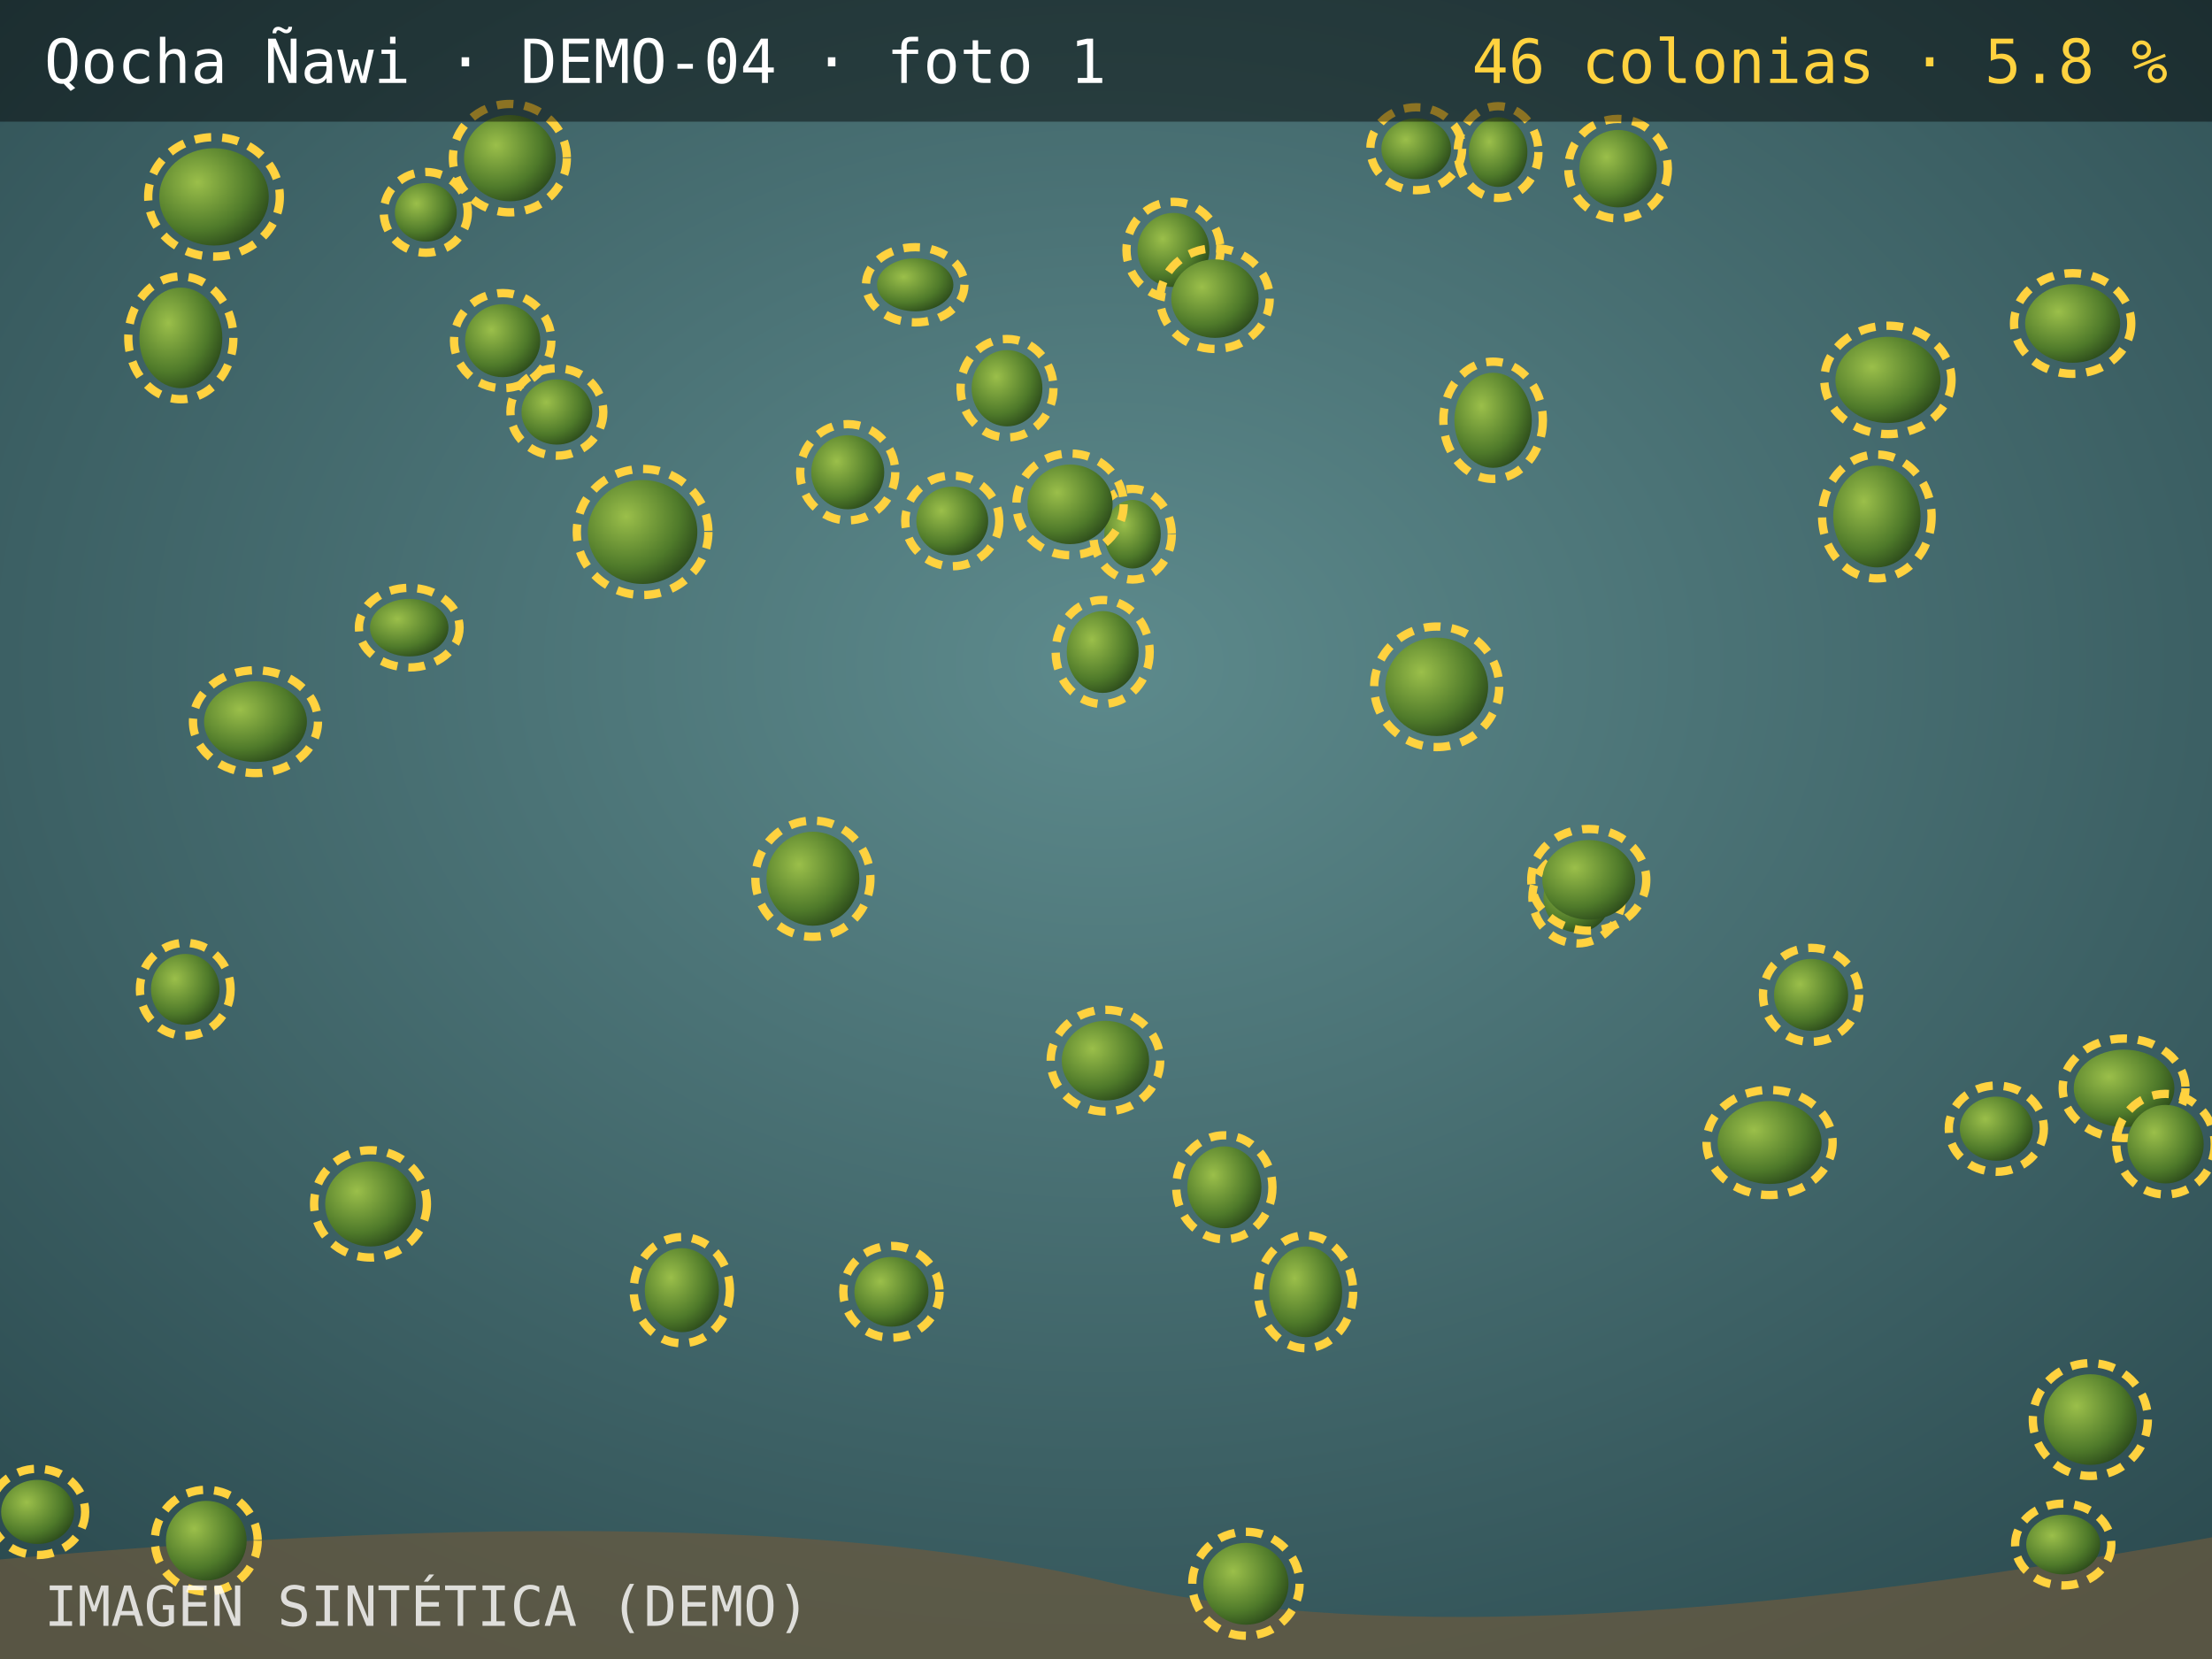
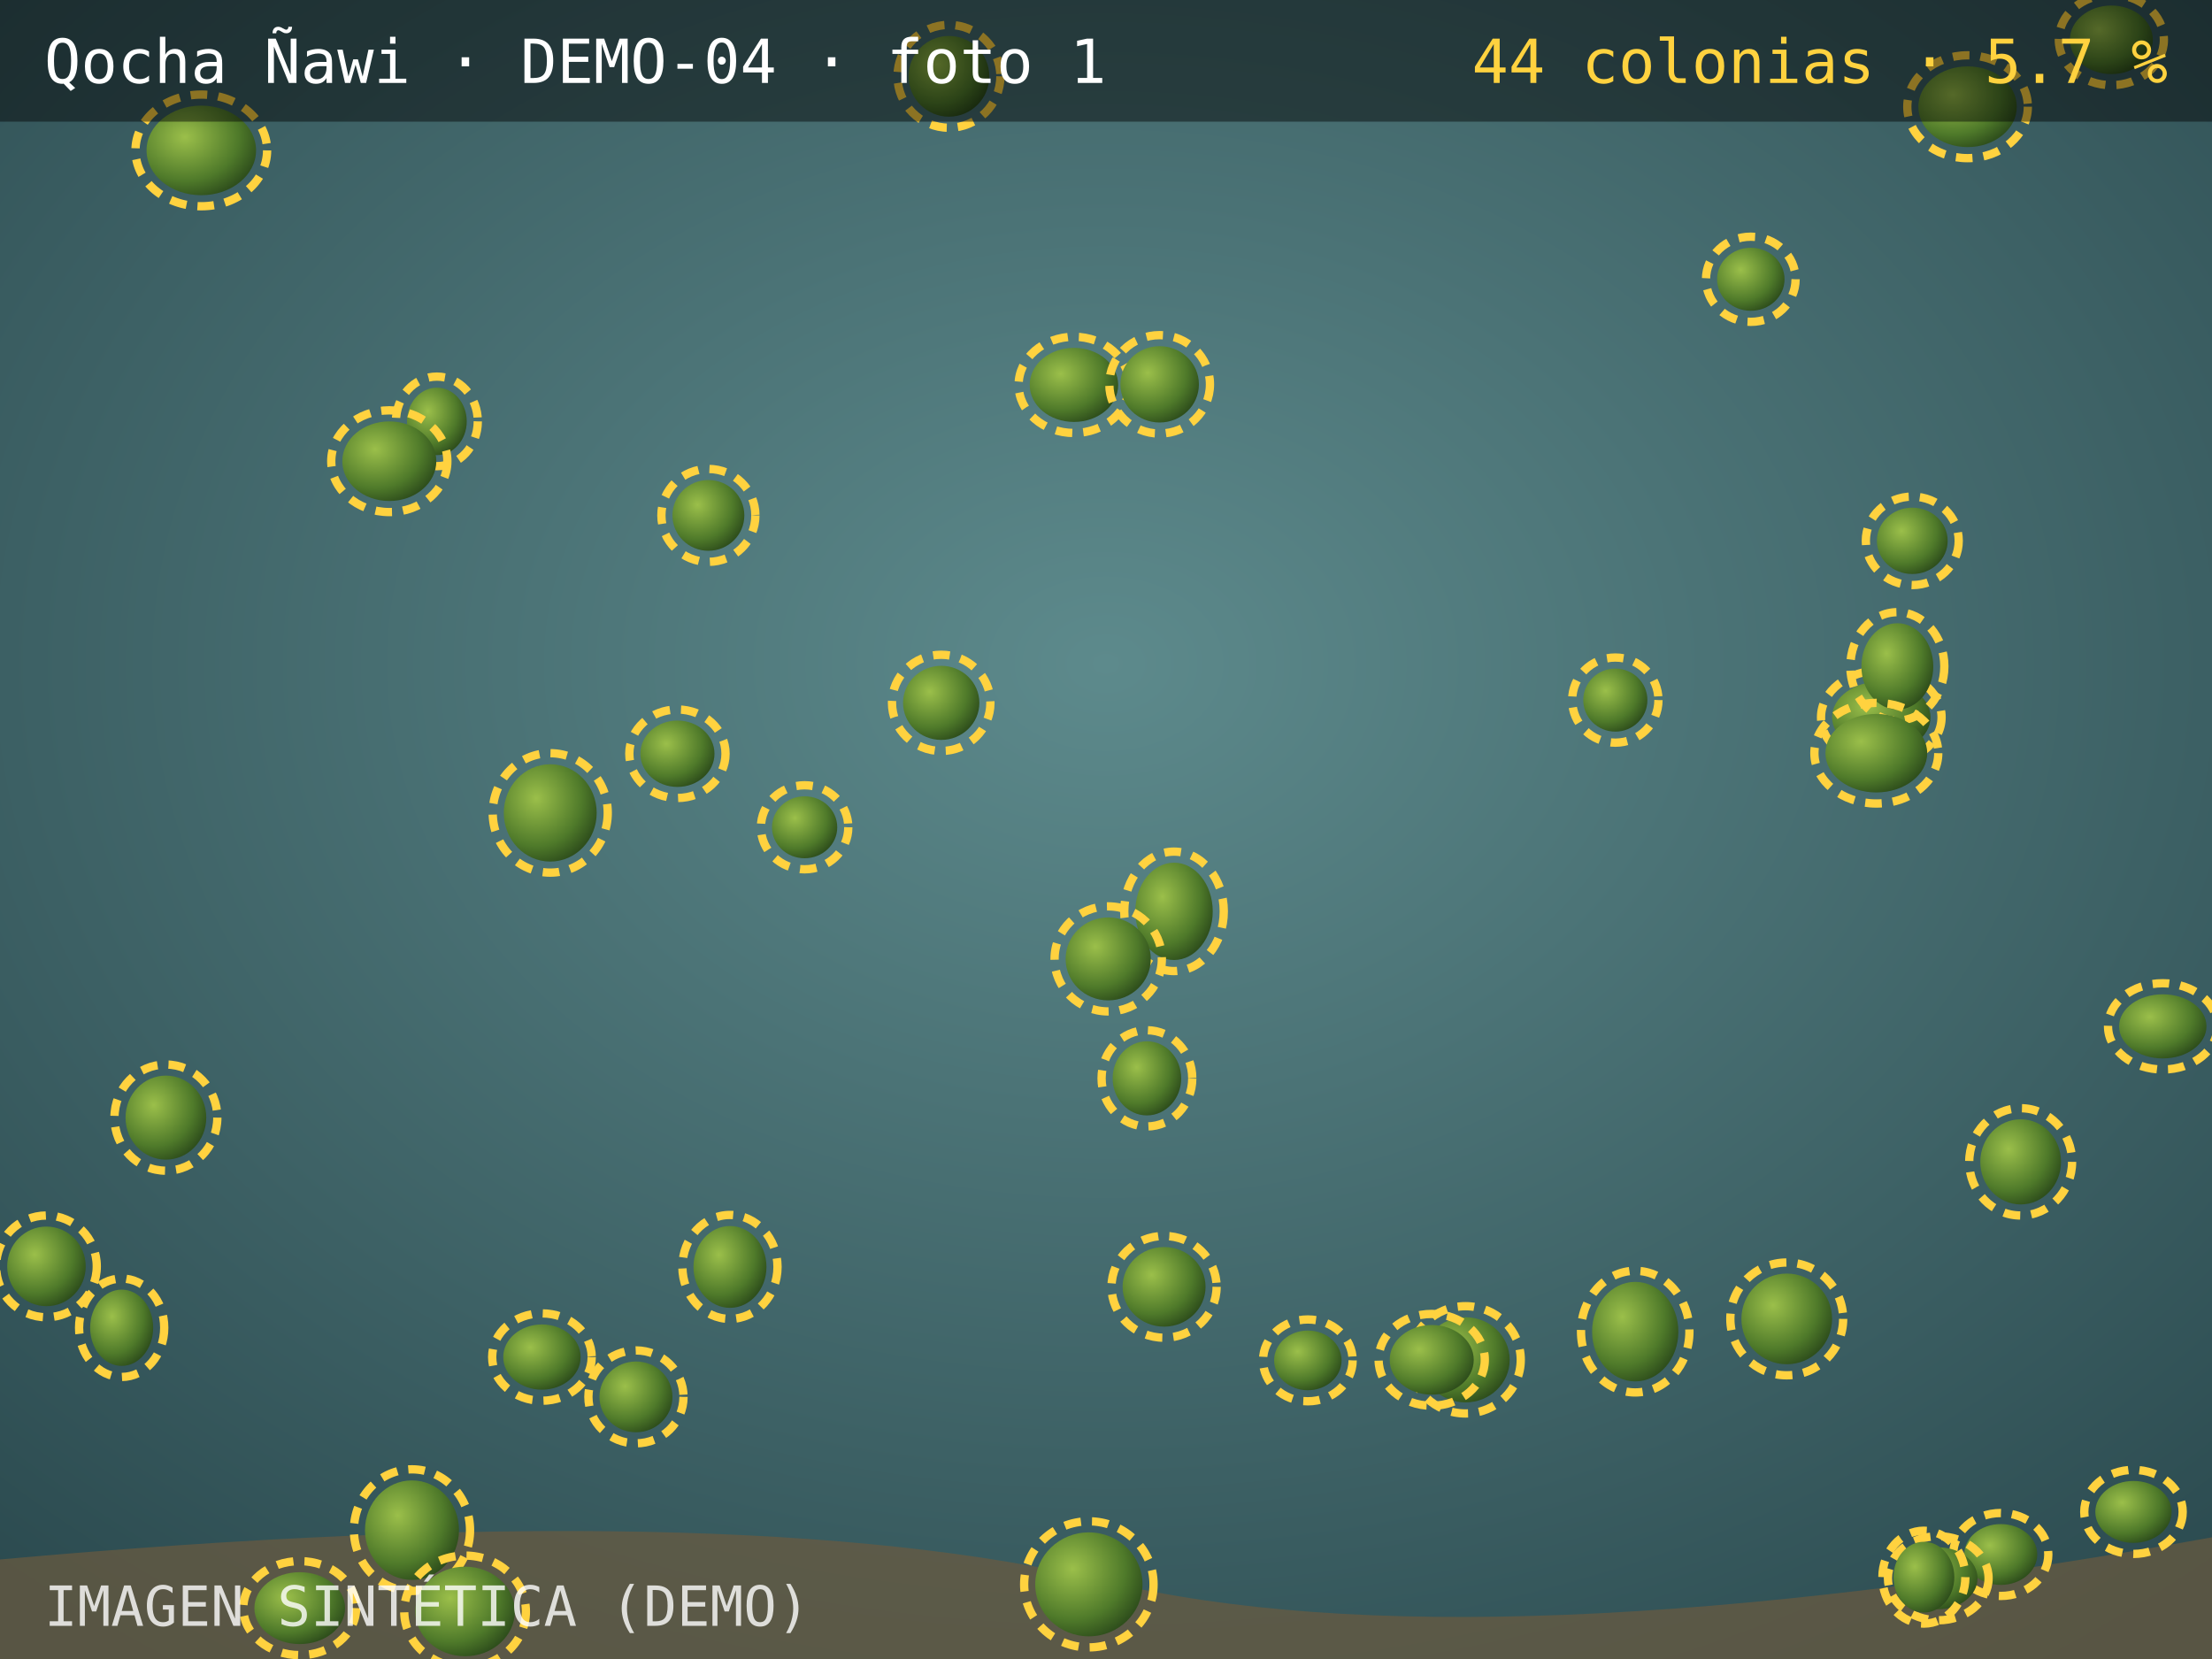
<svg xmlns="http://www.w3.org/2000/svg" viewBox="0 0 400 300">
  <defs>
    <radialGradient id="w" cx="50%" cy="40%" r="75%">
      <stop offset="0" stop-color="#5d8a8c" />
      <stop offset="1" stop-color="#2b4a4f" />
    </radialGradient>
    <radialGradient id="c" cx="35%" cy="35%" r="70%">
      <stop offset="0" stop-color="#9bbf4a" />
      <stop offset=".7" stop-color="#4f7a2a" />
      <stop offset="1" stop-color="#2f4f1c" />
    </radialGradient>
  </defs>
  <rect width="400" height="300" fill="url(#w)" />
  <path d="M0 282 Q 133.333 270 200 286 T 400 278 V 300 H 0 Z" fill="#6b5a3e" opacity=".7" />
  <g>
-     <ellipse cx="172.2" cy="94.2" rx="6.5" ry="6.2" fill="url(#c)" />
-     <ellipse cx="172.2" cy="94.2" rx="8.5" ry="8.2" fill="none" stroke="#ffd23f" stroke-width="1.5" stroke-dasharray="3 2" />
+     <ellipse cx="30" cy="202.1" rx="7.3" ry="7.6" fill="url(#c)" />
+     <ellipse cx="30" cy="202.1" rx="9.3" ry="9.6" fill="none" stroke="#ffd23f" stroke-width="1.5" stroke-dasharray="3 2" />
  </g>
  <g>
-     <ellipse cx="147" cy="158.9" rx="8.4" ry="8.5" fill="url(#c)" />
-     <ellipse cx="147" cy="158.9" rx="10.4" ry="10.5" fill="none" stroke="#ffd23f" stroke-width="1.5" stroke-dasharray="3 2" />
+     <ellipse cx="79" cy="76.2" rx="5.4" ry="6.1" fill="url(#c)" />
+     <ellipse cx="79" cy="76.2" rx="7.4" ry="8.1" fill="none" stroke="#ffd23f" stroke-width="1.5" stroke-dasharray="3 2" />
  </g>
  <g>
-     <ellipse cx="378" cy="256.7" rx="8.4" ry="8.2" fill="url(#c)" />
-     <ellipse cx="378" cy="256.7" rx="10.4" ry="10.2" fill="none" stroke="#ffd23f" stroke-width="1.5" stroke-dasharray="3 2" />
+     <ellipse cx="316.6" cy="50.5" rx="6.1" ry="5.7" fill="url(#c)" />
+     <ellipse cx="316.6" cy="50.5" rx="8.1" ry="7.7" fill="none" stroke="#ffd23f" stroke-width="1.5" stroke-dasharray="3 2" />
  </g>
  <g>
-     <ellipse cx="221.4" cy="214.7" rx="6.7" ry="7.4" fill="url(#c)" />
-     <ellipse cx="221.4" cy="214.7" rx="8.7" ry="9.4" fill="none" stroke="#ffd23f" stroke-width="1.5" stroke-dasharray="3 2" />
+     <ellipse cx="194.2" cy="69.6" rx="8" ry="6.7" fill="url(#c)" />
+     <ellipse cx="194.2" cy="69.6" rx="10" ry="8.7" fill="none" stroke="#ffd23f" stroke-width="1.5" stroke-dasharray="3 2" />
  </g>
  <g>
-     <ellipse cx="116.2" cy="96.2" rx="9.9" ry="9.4" fill="url(#c)" />
-     <ellipse cx="116.2" cy="96.2" rx="11.9" ry="11.4" fill="none" stroke="#ffd23f" stroke-width="1.5" stroke-dasharray="3 2" />
+     <ellipse cx="361.8" cy="281.1" rx="6.6" ry="5.5" fill="url(#c)" />
+     <ellipse cx="361.8" cy="281.1" rx="8.6" ry="7.5" fill="none" stroke="#ffd23f" stroke-width="1.5" stroke-dasharray="3 2" />
  </g>
  <g>
-     <ellipse cx="285.2" cy="162.3" rx="6.1" ry="6.3" fill="url(#c)" />
-     <ellipse cx="285.2" cy="162.3" rx="8.1" ry="8.3" fill="none" stroke="#ffd23f" stroke-width="1.5" stroke-dasharray="3 2" />
+     <ellipse cx="145.5" cy="149.6" rx="5.9" ry="5.6" fill="url(#c)" />
+     <ellipse cx="145.5" cy="149.6" rx="7.9" ry="7.6" fill="none" stroke="#ffd23f" stroke-width="1.5" stroke-dasharray="3 2" />
  </g>
  <g>
-     <ellipse cx="292.6" cy="30.5" rx="7" ry="7" fill="url(#c)" />
-     <ellipse cx="292.6" cy="30.5" rx="9" ry="9" fill="none" stroke="#ffd23f" stroke-width="1.5" stroke-dasharray="3 2" />
+     <ellipse cx="128.1" cy="93.2" rx="6.5" ry="6.4" fill="url(#c)" />
+     <ellipse cx="128.1" cy="93.2" rx="8.5" ry="8.4" fill="none" stroke="#ffd23f" stroke-width="1.5" stroke-dasharray="3 2" />
  </g>
  <g>
-     <ellipse cx="339.4" cy="93.4" rx="7.9" ry="9.2" fill="url(#c)" />
-     <ellipse cx="339.4" cy="93.4" rx="9.9" ry="11.2" fill="none" stroke="#ffd23f" stroke-width="1.5" stroke-dasharray="3 2" />
+     <ellipse cx="74.5" cy="276.7" rx="8.5" ry="9" fill="url(#c)" />
+     <ellipse cx="74.5" cy="276.7" rx="10.5" ry="11" fill="none" stroke="#ffd23f" stroke-width="1.5" stroke-dasharray="3 2" />
  </g>
  <g>
-     <ellipse cx="38.7" cy="35.6" rx="9.9" ry="8.8" fill="url(#c)" />
-     <ellipse cx="38.7" cy="35.6" rx="11.9" ry="10.8" fill="none" stroke="#ffd23f" stroke-width="1.5" stroke-dasharray="3 2" />
+     <ellipse cx="323.1" cy="238.5" rx="8.2" ry="8.2" fill="url(#c)" />
+     <ellipse cx="323.1" cy="238.5" rx="10.2" ry="10.2" fill="none" stroke="#ffd23f" stroke-width="1.5" stroke-dasharray="3 2" />
  </g>
  <g>
-     <ellipse cx="287.3" cy="159.1" rx="8.4" ry="7.2" fill="url(#c)" />
-     <ellipse cx="287.3" cy="159.1" rx="10.4" ry="9.2" fill="none" stroke="#ffd23f" stroke-width="1.5" stroke-dasharray="3 2" />
+     <ellipse cx="212.3" cy="164.8" rx="7" ry="8.8" fill="url(#c)" />
+     <ellipse cx="212.3" cy="164.8" rx="9" ry="10.8" fill="none" stroke="#ffd23f" stroke-width="1.5" stroke-dasharray="3 2" />
  </g>
  <g>
-     <ellipse cx="212.2" cy="45.2" rx="6.5" ry="6.7" fill="url(#c)" />
-     <ellipse cx="212.2" cy="45.2" rx="8.5" ry="8.7" fill="none" stroke="#ffd23f" stroke-width="1.5" stroke-dasharray="3 2" />
+     <ellipse cx="265" cy="245.9" rx="8" ry="7.7" fill="url(#c)" />
+     <ellipse cx="265" cy="245.9" rx="10" ry="9.7" fill="none" stroke="#ffd23f" stroke-width="1.5" stroke-dasharray="3 2" />
  </g>
  <g>
-     <ellipse cx="6.8" cy="273.4" rx="6.6" ry="5.8" fill="url(#c)" />
-     <ellipse cx="6.8" cy="273.4" rx="8.6" ry="7.8" fill="none" stroke="#ffd23f" stroke-width="1.5" stroke-dasharray="3 2" />
+     <ellipse cx="196.9" cy="286.5" rx="9.7" ry="9.4" fill="url(#c)" />
+     <ellipse cx="196.9" cy="286.5" rx="11.7" ry="11.4" fill="none" stroke="#ffd23f" stroke-width="1.5" stroke-dasharray="3 2" />
  </g>
  <g>
-     <ellipse cx="204.8" cy="96.6" rx="5.1" ry="6.2" fill="url(#c)" />
-     <ellipse cx="204.8" cy="96.6" rx="7.1" ry="8.2" fill="none" stroke="#ffd23f" stroke-width="1.5" stroke-dasharray="3 2" />
+     <ellipse cx="355.8" cy="19.3" rx="8.9" ry="7.3" fill="url(#c)" />
+     <ellipse cx="355.8" cy="19.3" rx="10.9" ry="9.3" fill="none" stroke="#ffd23f" stroke-width="1.5" stroke-dasharray="3 2" />
  </g>
  <g>
-     <ellipse cx="199.9" cy="191.8" rx="7.9" ry="7.2" fill="url(#c)" />
-     <ellipse cx="199.9" cy="191.8" rx="9.9" ry="9.2" fill="none" stroke="#ffd23f" stroke-width="1.5" stroke-dasharray="3 2" />
+     <ellipse cx="258.9" cy="245.9" rx="7.6" ry="6.3" fill="url(#c)" />
+     <ellipse cx="258.9" cy="245.9" rx="9.6" ry="8.3" fill="none" stroke="#ffd23f" stroke-width="1.5" stroke-dasharray="3 2" />
  </g>
  <g>
-     <ellipse cx="361" cy="204.1" rx="6.6" ry="5.8" fill="url(#c)" />
-     <ellipse cx="361" cy="204.1" rx="8.6" ry="7.8" fill="none" stroke="#ffd23f" stroke-width="1.5" stroke-dasharray="3 2" />
+     <ellipse cx="350.5" cy="285.4" rx="7.1" ry="5.6" fill="url(#c)" />
+     <ellipse cx="350.5" cy="285.4" rx="9.1" ry="7.6" fill="none" stroke="#ffd23f" stroke-width="1.5" stroke-dasharray="3 2" />
  </g>
  <g>
-     <ellipse cx="165.5" cy="51.5" rx="6.9" ry="4.8" fill="url(#c)" />
-     <ellipse cx="165.5" cy="51.5" rx="8.9" ry="6.8" fill="none" stroke="#ffd23f" stroke-width="1.5" stroke-dasharray="3 2" />
+     <ellipse cx="209.7" cy="69.5" rx="7.1" ry="6.9" fill="url(#c)" />
+     <ellipse cx="209.7" cy="69.5" rx="9.1" ry="8.9" fill="none" stroke="#ffd23f" stroke-width="1.5" stroke-dasharray="3 2" />
  </g>
  <g>
-     <ellipse cx="92.2" cy="28.6" rx="8.3" ry="7.8" fill="url(#c)" />
-     <ellipse cx="92.2" cy="28.6" rx="10.3" ry="9.8" fill="none" stroke="#ffd23f" stroke-width="1.5" stroke-dasharray="3 2" />
+     <ellipse cx="340.2" cy="129.7" rx="8.9" ry="6.5" fill="url(#c)" />
+     <ellipse cx="340.2" cy="129.7" rx="10.9" ry="8.5" fill="none" stroke="#ffd23f" stroke-width="1.5" stroke-dasharray="3 2" />
  </g>
  <g>
-     <ellipse cx="193.5" cy="91.2" rx="7.7" ry="7.2" fill="url(#c)" />
-     <ellipse cx="193.5" cy="91.2" rx="9.7" ry="9.2" fill="none" stroke="#ffd23f" stroke-width="1.5" stroke-dasharray="3 2" />
+     <ellipse cx="8.4" cy="229" rx="7.1" ry="7.2" fill="url(#c)" />
+     <ellipse cx="8.4" cy="229" rx="9.1" ry="9.2" fill="none" stroke="#ffd23f" stroke-width="1.5" stroke-dasharray="3 2" />
  </g>
  <g>
-     <ellipse cx="219.7" cy="54" rx="7.9" ry="7.1" fill="url(#c)" />
-     <ellipse cx="219.7" cy="54" rx="9.9" ry="9.1" fill="none" stroke="#ffd23f" stroke-width="1.5" stroke-dasharray="3 2" />
+     <ellipse cx="200.4" cy="173.4" rx="7.7" ry="7.5" fill="url(#c)" />
+     <ellipse cx="200.4" cy="173.4" rx="9.7" ry="9.5" fill="none" stroke="#ffd23f" stroke-width="1.5" stroke-dasharray="3 2" />
  </g>
  <g>
-     <ellipse cx="270" cy="76" rx="7" ry="8.6" fill="url(#c)" />
-     <ellipse cx="270" cy="76" rx="9" ry="10.6" fill="none" stroke="#ffd23f" stroke-width="1.5" stroke-dasharray="3 2" />
+     <ellipse cx="381.8" cy="7.2" rx="7.5" ry="6.2" fill="url(#c)" />
+     <ellipse cx="381.8" cy="7.2" rx="9.5" ry="8.2" fill="none" stroke="#ffd23f" stroke-width="1.5" stroke-dasharray="3 2" />
  </g>
  <g>
-     <ellipse cx="384.1" cy="196.8" rx="9.1" ry="7" fill="url(#c)" />
-     <ellipse cx="384.1" cy="196.8" rx="11.1" ry="9" fill="none" stroke="#ffd23f" stroke-width="1.5" stroke-dasharray="3 2" />
+     <ellipse cx="115" cy="252.6" rx="6.6" ry="6.4" fill="url(#c)" />
+     <ellipse cx="115" cy="252.6" rx="8.6" ry="8.4" fill="none" stroke="#ffd23f" stroke-width="1.5" stroke-dasharray="3 2" />
  </g>
  <g>
-     <ellipse cx="32.7" cy="61.1" rx="7.5" ry="9.1" fill="url(#c)" />
-     <ellipse cx="32.7" cy="61.1" rx="9.5" ry="11.1" fill="none" stroke="#ffd23f" stroke-width="1.5" stroke-dasharray="3 2" />
+     <ellipse cx="365.4" cy="210.1" rx="7.3" ry="7.7" fill="url(#c)" />
+     <ellipse cx="365.4" cy="210.1" rx="9.3" ry="9.7" fill="none" stroke="#ffd23f" stroke-width="1.5" stroke-dasharray="3 2" />
  </g>
  <g>
-     <ellipse cx="46.2" cy="130.5" rx="9.3" ry="7.3" fill="url(#c)" />
-     <ellipse cx="46.2" cy="130.5" rx="11.3" ry="9.3" fill="none" stroke="#ffd23f" stroke-width="1.5" stroke-dasharray="3 2" />
+     <ellipse cx="347.9" cy="285.2" rx="5.5" ry="6.4" fill="url(#c)" />
+     <ellipse cx="347.9" cy="285.2" rx="7.5" ry="8.4" fill="none" stroke="#ffd23f" stroke-width="1.5" stroke-dasharray="3 2" />
  </g>
  <g>
-     <ellipse cx="327.5" cy="179.9" rx="6.7" ry="6.5" fill="url(#c)" />
-     <ellipse cx="327.5" cy="179.9" rx="8.7" ry="8.5" fill="none" stroke="#ffd23f" stroke-width="1.5" stroke-dasharray="3 2" />
+     <ellipse cx="22" cy="240.1" rx="5.7" ry="6.9" fill="url(#c)" />
+     <ellipse cx="22" cy="240.1" rx="7.7" ry="8.9" fill="none" stroke="#ffd23f" stroke-width="1.5" stroke-dasharray="3 2" />
  </g>
  <g>
-     <ellipse cx="341.4" cy="68.7" rx="9.5" ry="7.8" fill="url(#c)" />
-     <ellipse cx="341.4" cy="68.7" rx="11.5" ry="9.8" fill="none" stroke="#ffd23f" stroke-width="1.5" stroke-dasharray="3 2" />
+     <ellipse cx="99.5" cy="147" rx="8.4" ry="8.8" fill="url(#c)" />
+     <ellipse cx="99.5" cy="147" rx="10.4" ry="10.8" fill="none" stroke="#ffd23f" stroke-width="1.5" stroke-dasharray="3 2" />
  </g>
  <g>
-     <ellipse cx="225.3" cy="286.4" rx="7.7" ry="7.4" fill="url(#c)" />
-     <ellipse cx="225.3" cy="286.4" rx="9.7" ry="9.4" fill="none" stroke="#ffd23f" stroke-width="1.5" stroke-dasharray="3 2" />
+     <ellipse cx="343.1" cy="120.5" rx="6.5" ry="7.8" fill="url(#c)" />
+     <ellipse cx="343.1" cy="120.5" rx="8.5" ry="9.8" fill="none" stroke="#ffd23f" stroke-width="1.5" stroke-dasharray="3 2" />
  </g>
  <g>
-     <ellipse cx="161.2" cy="233.6" rx="6.7" ry="6.3" fill="url(#c)" />
-     <ellipse cx="161.2" cy="233.6" rx="8.7" ry="8.3" fill="none" stroke="#ffd23f" stroke-width="1.5" stroke-dasharray="3 2" />
+     <ellipse cx="132" cy="229.1" rx="6.6" ry="7.4" fill="url(#c)" />
+     <ellipse cx="132" cy="229.1" rx="8.6" ry="9.4" fill="none" stroke="#ffd23f" stroke-width="1.5" stroke-dasharray="3 2" />
  </g>
  <g>
-     <ellipse cx="236.1" cy="233.6" rx="6.6" ry="8.2" fill="url(#c)" />
-     <ellipse cx="236.1" cy="233.6" rx="8.6" ry="10.2" fill="none" stroke="#ffd23f" stroke-width="1.5" stroke-dasharray="3 2" />
+     <ellipse cx="54.2" cy="290.8" rx="8.2" ry="6.5" fill="url(#c)" />
+     <ellipse cx="54.2" cy="290.8" rx="10.2" ry="8.5" fill="none" stroke="#ffd23f" stroke-width="1.5" stroke-dasharray="3 2" />
  </g>
  <g>
-     <ellipse cx="259.8" cy="124.2" rx="9.3" ry="8.9" fill="url(#c)" />
-     <ellipse cx="259.8" cy="124.2" rx="11.3" ry="10.9" fill="none" stroke="#ffd23f" stroke-width="1.5" stroke-dasharray="3 2" />
+     <ellipse cx="339.3" cy="136.2" rx="9.2" ry="7.1" fill="url(#c)" />
+     <ellipse cx="339.3" cy="136.2" rx="11.2" ry="9.1" fill="none" stroke="#ffd23f" stroke-width="1.5" stroke-dasharray="3 2" />
  </g>
  <g>
-     <ellipse cx="182.1" cy="70.2" rx="6.4" ry="6.9" fill="url(#c)" />
-     <ellipse cx="182.1" cy="70.2" rx="8.4" ry="8.9" fill="none" stroke="#ffd23f" stroke-width="1.5" stroke-dasharray="3 2" />
+     <ellipse cx="70.4" cy="83.4" rx="8.5" ry="7.2" fill="url(#c)" />
+     <ellipse cx="70.4" cy="83.4" rx="10.5" ry="9.2" fill="none" stroke="#ffd23f" stroke-width="1.5" stroke-dasharray="3 2" />
  </g>
  <g>
-     <ellipse cx="37.3" cy="278.6" rx="7.3" ry="7.2" fill="url(#c)" />
-     <ellipse cx="37.3" cy="278.6" rx="9.3" ry="9.2" fill="none" stroke="#ffd23f" stroke-width="1.5" stroke-dasharray="3 2" />
+     <ellipse cx="36.4" cy="27.2" rx="9.9" ry="8.1" fill="url(#c)" />
+     <ellipse cx="36.4" cy="27.2" rx="11.9" ry="10.1" fill="none" stroke="#ffd23f" stroke-width="1.5" stroke-dasharray="3 2" />
  </g>
  <g>
-     <ellipse cx="74" cy="113.5" rx="7.1" ry="5.2" fill="url(#c)" />
-     <ellipse cx="74" cy="113.5" rx="9.1" ry="7.2" fill="none" stroke="#ffd23f" stroke-width="1.5" stroke-dasharray="3 2" />
+     <ellipse cx="236.5" cy="246" rx="6.1" ry="5.4" fill="url(#c)" />
+     <ellipse cx="236.5" cy="246" rx="8.1" ry="7.4" fill="none" stroke="#ffd23f" stroke-width="1.5" stroke-dasharray="3 2" />
  </g>
  <g>
-     <ellipse cx="77" cy="38.4" rx="5.6" ry="5.3" fill="url(#c)" />
-     <ellipse cx="77" cy="38.4" rx="7.6" ry="7.3" fill="none" stroke="#ffd23f" stroke-width="1.5" stroke-dasharray="3 2" />
+     <ellipse cx="207.4" cy="195" rx="6.2" ry="6.7" fill="url(#c)" />
+     <ellipse cx="207.4" cy="195" rx="8.2" ry="8.7" fill="none" stroke="#ffd23f" stroke-width="1.5" stroke-dasharray="3 2" />
  </g>
  <g>
-     <ellipse cx="153.3" cy="85.4" rx="6.6" ry="6.7" fill="url(#c)" />
-     <ellipse cx="153.3" cy="85.4" rx="8.6" ry="8.7" fill="none" stroke="#ffd23f" stroke-width="1.5" stroke-dasharray="3 2" />
+     <ellipse cx="210.5" cy="232.7" rx="7.5" ry="7.2" fill="url(#c)" />
+     <ellipse cx="210.5" cy="232.7" rx="9.5" ry="9.2" fill="none" stroke="#ffd23f" stroke-width="1.5" stroke-dasharray="3 2" />
  </g>
  <g>
-     <ellipse cx="391.6" cy="206.9" rx="6.9" ry="7.1" fill="url(#c)" />
-     <ellipse cx="391.6" cy="206.9" rx="8.9" ry="9.1" fill="none" stroke="#ffd23f" stroke-width="1.5" stroke-dasharray="3 2" />
+     <ellipse cx="292.1" cy="126.6" rx="5.8" ry="5.7" fill="url(#c)" />
+     <ellipse cx="292.1" cy="126.6" rx="7.8" ry="7.7" fill="none" stroke="#ffd23f" stroke-width="1.5" stroke-dasharray="3 2" />
  </g>
  <g>
-     <ellipse cx="256.1" cy="26.9" rx="6.3" ry="5.5" fill="url(#c)" />
-     <ellipse cx="256.1" cy="26.9" rx="8.3" ry="7.5" fill="none" stroke="#ffd23f" stroke-width="1.5" stroke-dasharray="3 2" />
+     <ellipse cx="170.2" cy="127.1" rx="6.9" ry="6.7" fill="url(#c)" />
+     <ellipse cx="170.2" cy="127.1" rx="8.9" ry="8.7" fill="none" stroke="#ffd23f" stroke-width="1.5" stroke-dasharray="3 2" />
  </g>
  <g>
-     <ellipse cx="33.5" cy="178.9" rx="6.2" ry="6.4" fill="url(#c)" />
-     <ellipse cx="33.5" cy="178.9" rx="8.2" ry="8.4" fill="none" stroke="#ffd23f" stroke-width="1.5" stroke-dasharray="3 2" />
+     <ellipse cx="122.5" cy="136.3" rx="6.7" ry="6" fill="url(#c)" />
+     <ellipse cx="122.5" cy="136.3" rx="8.7" ry="8" fill="none" stroke="#ffd23f" stroke-width="1.5" stroke-dasharray="3 2" />
  </g>
  <g>
-     <ellipse cx="270.9" cy="27.5" rx="5.3" ry="6.3" fill="url(#c)" />
-     <ellipse cx="270.9" cy="27.5" rx="7.3" ry="8.3" fill="none" stroke="#ffd23f" stroke-width="1.5" stroke-dasharray="3 2" />
+     <ellipse cx="98" cy="245.4" rx="7" ry="5.9" fill="url(#c)" />
+     <ellipse cx="98" cy="245.4" rx="9" ry="7.9" fill="none" stroke="#ffd23f" stroke-width="1.5" stroke-dasharray="3 2" />
  </g>
  <g>
-     <ellipse cx="100.7" cy="74.5" rx="6.4" ry="5.9" fill="url(#c)" />
-     <ellipse cx="100.7" cy="74.5" rx="8.4" ry="7.9" fill="none" stroke="#ffd23f" stroke-width="1.5" stroke-dasharray="3 2" />
+     <ellipse cx="391.1" cy="185.6" rx="7.9" ry="5.8" fill="url(#c)" />
+     <ellipse cx="391.1" cy="185.6" rx="9.9" ry="7.8" fill="none" stroke="#ffd23f" stroke-width="1.5" stroke-dasharray="3 2" />
  </g>
  <g>
-     <ellipse cx="67" cy="217.7" rx="8.2" ry="7.7" fill="url(#c)" />
-     <ellipse cx="67" cy="217.7" rx="10.2" ry="9.7" fill="none" stroke="#ffd23f" stroke-width="1.5" stroke-dasharray="3 2" />
+     <ellipse cx="345.8" cy="97.8" rx="6.4" ry="6" fill="url(#c)" />
+     <ellipse cx="345.8" cy="97.8" rx="8.4" ry="8" fill="none" stroke="#ffd23f" stroke-width="1.5" stroke-dasharray="3 2" />
  </g>
  <g>
-     <ellipse cx="90.9" cy="61.6" rx="6.8" ry="6.6" fill="url(#c)" />
-     <ellipse cx="90.9" cy="61.6" rx="8.8" ry="8.6" fill="none" stroke="#ffd23f" stroke-width="1.5" stroke-dasharray="3 2" />
+     <ellipse cx="295.7" cy="240.8" rx="7.8" ry="9" fill="url(#c)" />
+     <ellipse cx="295.7" cy="240.8" rx="9.8" ry="11" fill="none" stroke="#ffd23f" stroke-width="1.5" stroke-dasharray="3 2" />
  </g>
  <g>
-     <ellipse cx="374.8" cy="58.5" rx="8.6" ry="7.1" fill="url(#c)" />
-     <ellipse cx="374.8" cy="58.5" rx="10.6" ry="9.1" fill="none" stroke="#ffd23f" stroke-width="1.5" stroke-dasharray="3 2" />
+     <ellipse cx="84.1" cy="291.4" rx="9" ry="8.1" fill="url(#c)" />
+     <ellipse cx="84.1" cy="291.4" rx="11" ry="10.1" fill="none" stroke="#ffd23f" stroke-width="1.5" stroke-dasharray="3 2" />
  </g>
  <g>
-     <ellipse cx="199.4" cy="117.9" rx="6.5" ry="7.4" fill="url(#c)" />
-     <ellipse cx="199.4" cy="117.9" rx="8.5" ry="9.4" fill="none" stroke="#ffd23f" stroke-width="1.5" stroke-dasharray="3 2" />
+     <ellipse cx="171.6" cy="13.8" rx="7.3" ry="7.3" fill="url(#c)" />
+     <ellipse cx="171.6" cy="13.8" rx="9.3" ry="9.3" fill="none" stroke="#ffd23f" stroke-width="1.5" stroke-dasharray="3 2" />
  </g>
  <g>
-     <ellipse cx="123.3" cy="233.3" rx="6.7" ry="7.6" fill="url(#c)" />
-     <ellipse cx="123.3" cy="233.3" rx="8.7" ry="9.6" fill="none" stroke="#ffd23f" stroke-width="1.5" stroke-dasharray="3 2" />
-   </g>
-   <g>
-     <ellipse cx="373.1" cy="279.3" rx="6.7" ry="5.4" fill="url(#c)" />
-     <ellipse cx="373.1" cy="279.3" rx="8.7" ry="7.4" fill="none" stroke="#ffd23f" stroke-width="1.5" stroke-dasharray="3 2" />
-   </g>
-   <g>
-     <ellipse cx="320" cy="206.6" rx="9.4" ry="7.5" fill="url(#c)" />
-     <ellipse cx="320" cy="206.6" rx="11.4" ry="9.5" fill="none" stroke="#ffd23f" stroke-width="1.5" stroke-dasharray="3 2" />
+     <ellipse cx="385.8" cy="273.4" rx="6.9" ry="5.6" fill="url(#c)" />
+     <ellipse cx="385.8" cy="273.4" rx="8.9" ry="7.6" fill="none" stroke="#ffd23f" stroke-width="1.5" stroke-dasharray="3 2" />
  </g>
  <rect x="0" y="0" width="400" height="22" fill="#000" opacity=".45" />
  <text x="8" y="15" font-family="monospace" font-size="11" fill="#fff">Qocha Ñawi · DEMO-04 · foto 1</text>
-   <text x="392" y="15" font-family="monospace" font-size="11" fill="#ffd23f" text-anchor="end">46 colonias · 5.8 %</text>
+   <text x="392" y="15" font-family="monospace" font-size="11" fill="#ffd23f" text-anchor="end">44 colonias · 5.7 %</text>
  <text x="8" y="294" font-family="monospace" font-size="10" fill="#fff" opacity=".8">IMAGEN SINTÉTICA (DEMO)</text>
</svg>
